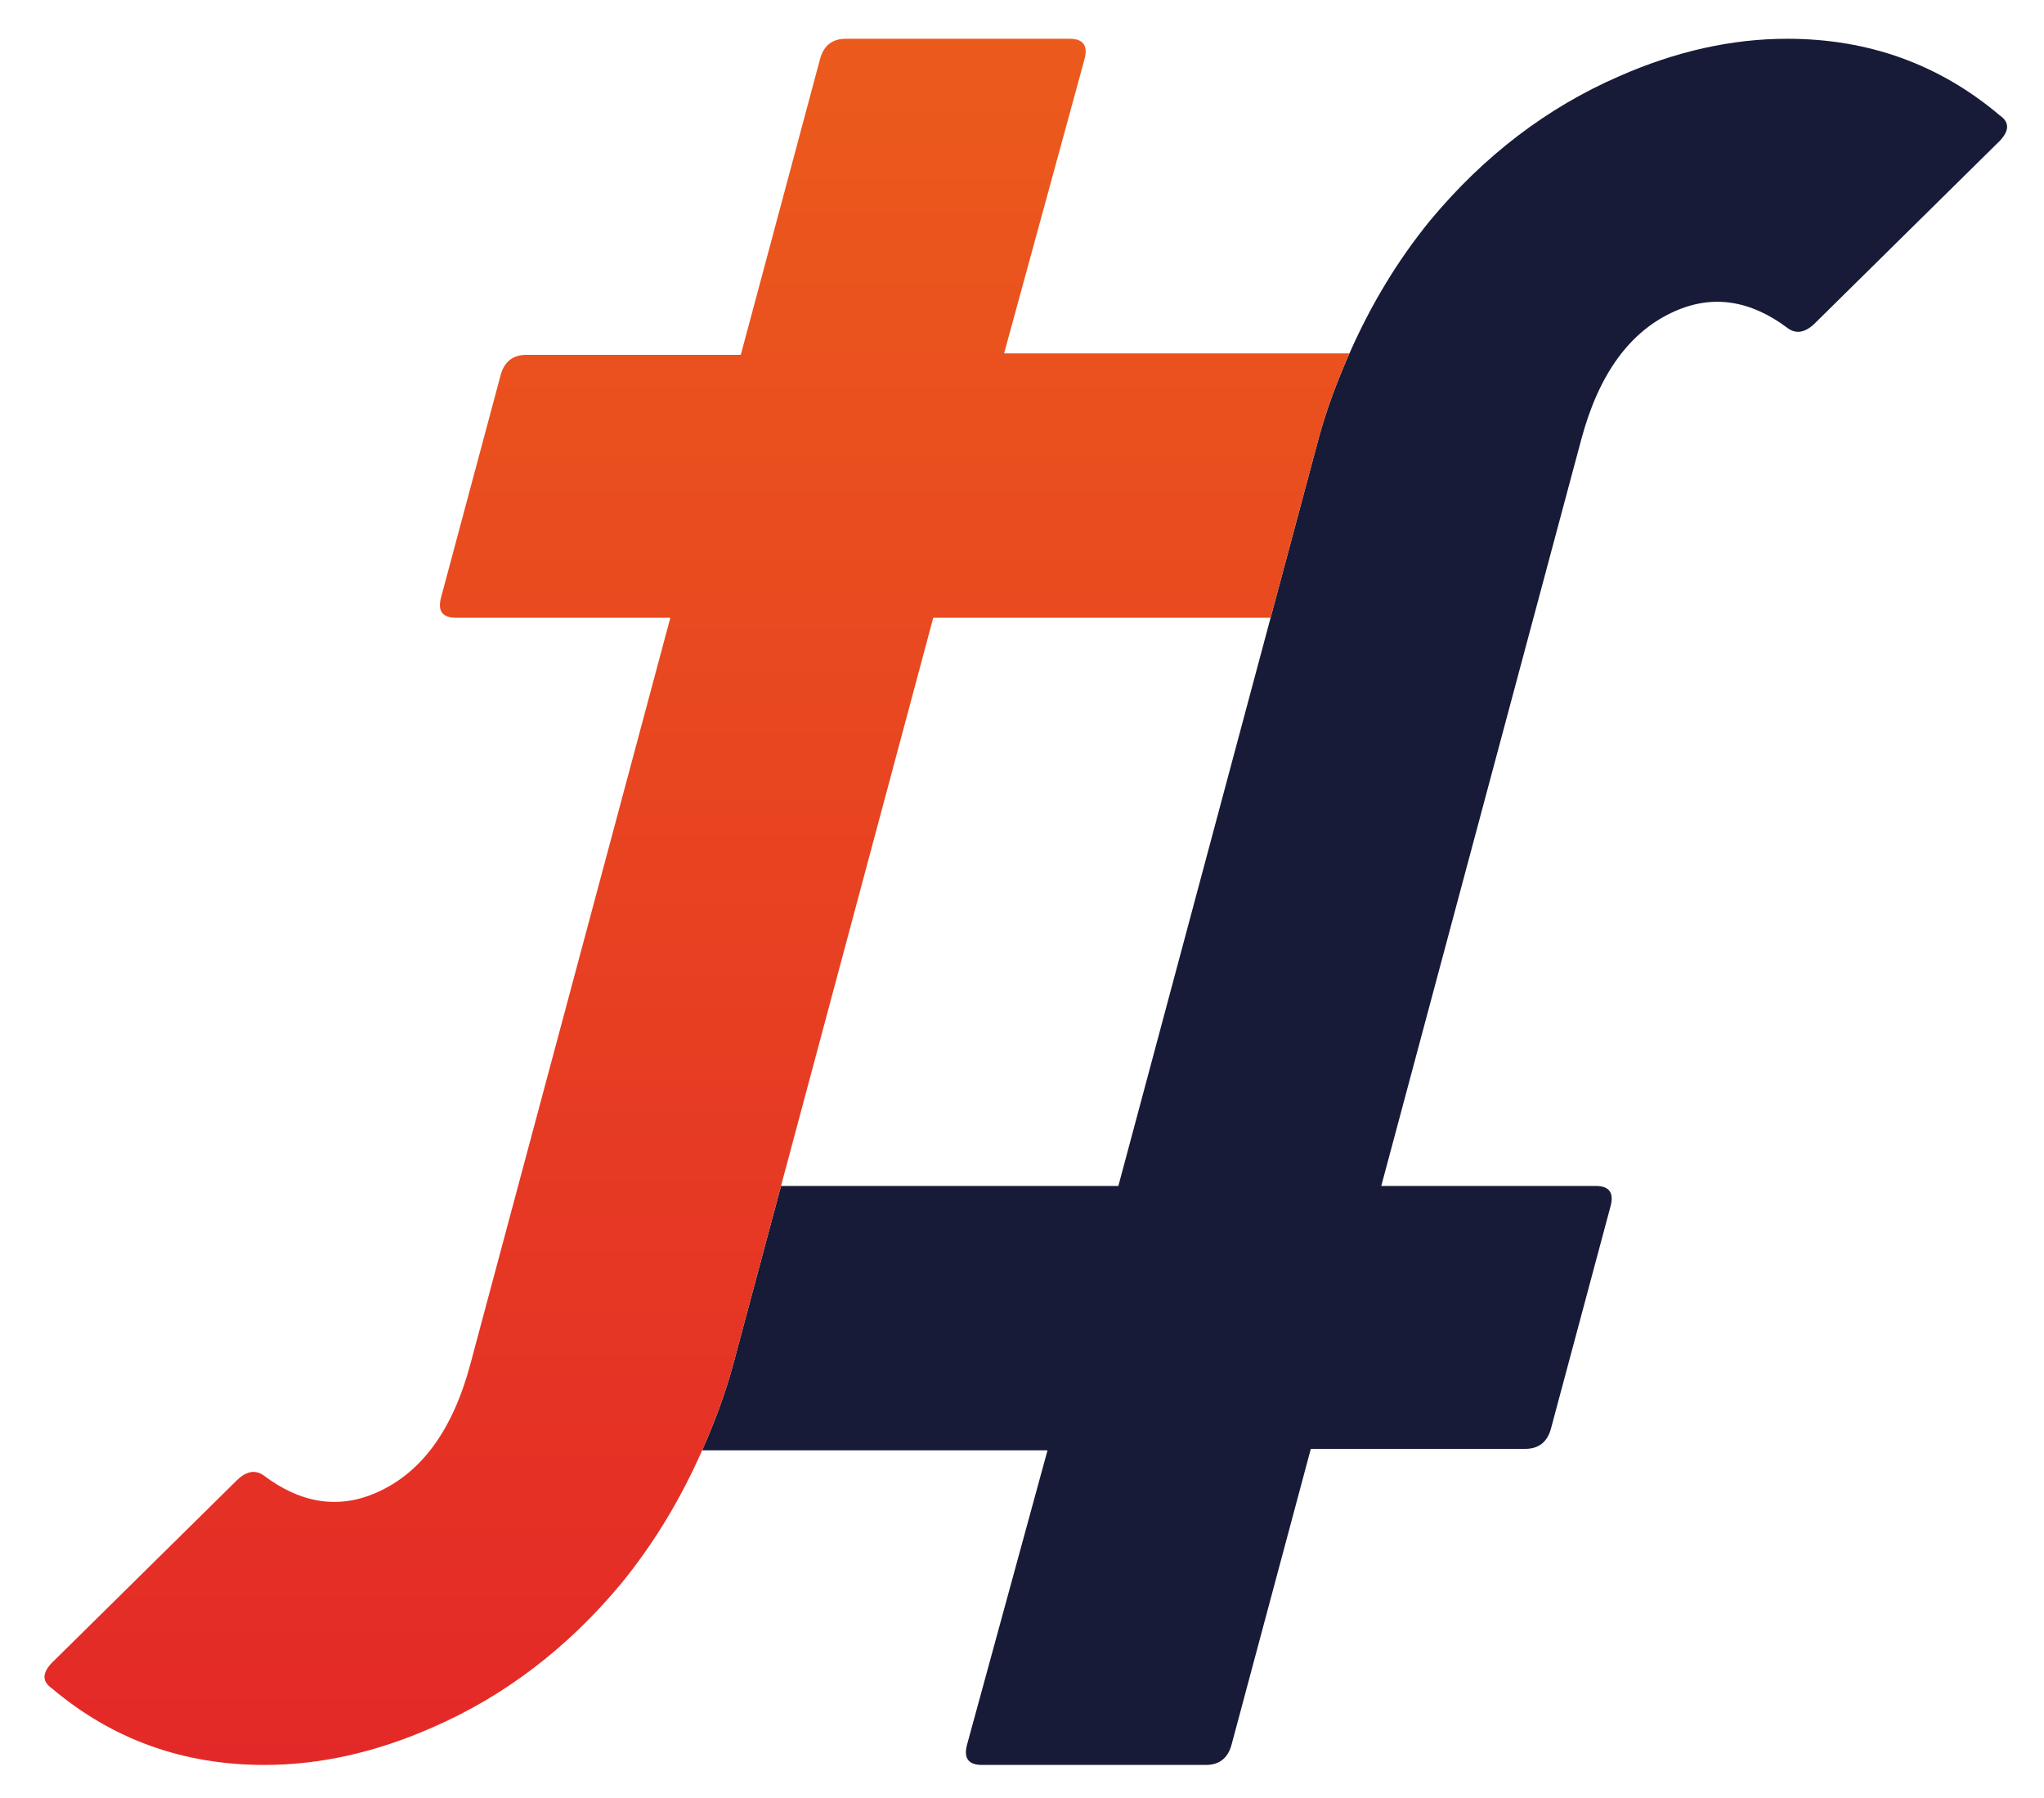
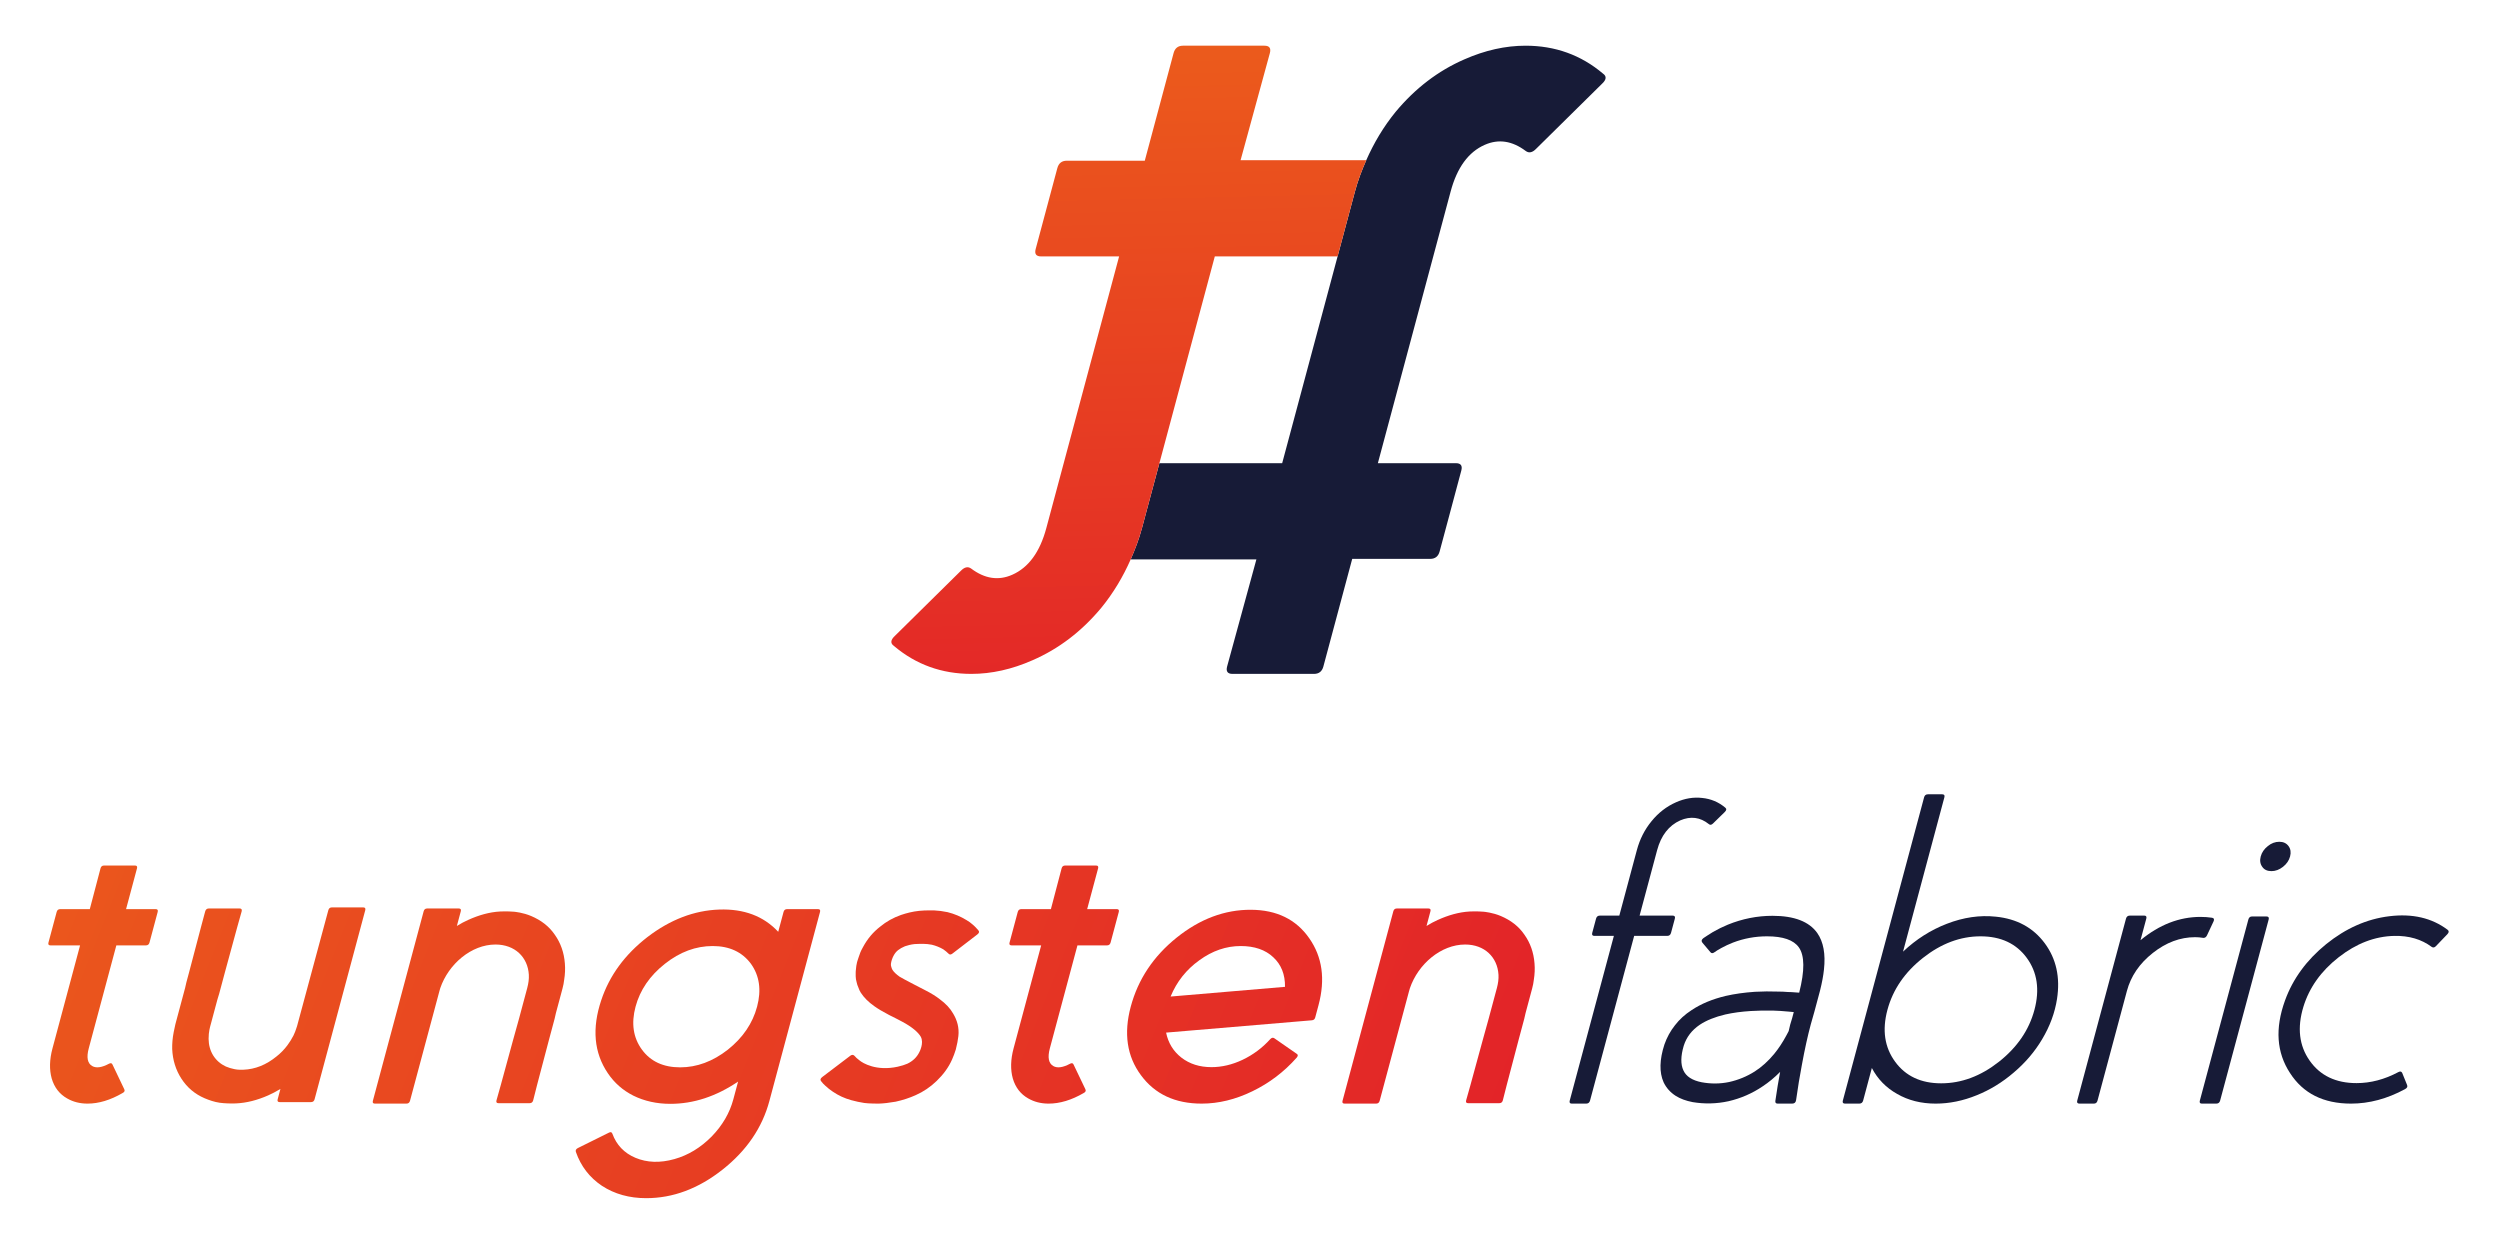
- <svg xmlns="http://www.w3.org/2000/svg" viewBox="-5.593 -4.24 256.88 224.64" height="216.92" width="246.653" xml:space="preserve" id="svg2" version="1.1">
+ <svg xmlns="http://www.w3.org/2000/svg" viewBox="181.773 88.94 241.28 117.52" height="294.8" width="589.587" xml:space="preserve" id="svg2" version="1.1">
  <defs id="defs6">
    <clipPath id="clipPath22" clipPathUnits="userSpaceOnUse">
-       <path id="path20" d="m 904.469,1330.4 75.836,277.4 c 3.418,12.78 -1.297,19.14 -14.071,19.14 H 755.316 c -12.785,0 -20.91,-6.36 -24.328,-19.14 L 656.293,1329.03 H 454.242 c -12.773,0 -20.918,-6.42 -24.336,-19.19 l -56.133,-209.48 c -3.418,-12.77 1.297,-19.13 14.075,-19.13 H 589.895 L 401.352,377.59 C 384.762,315.66 355.316,275.309 312.934,256.68 277.25,240.941 241.809,246.359 206.613,272.852 198.383,278.77 189.484,276.82 179.992,267 L 9.555,98.82 C -2.223,87.988 -3.094,79.121 6.84,72.262 63.801,24.109 130.551,0 207.27,0 c 52.121,0 104.941,11.77 158.464,35.371 67.903,29.52 127.231,74.777 177.922,135.707 31.492,38.563 56.446,80.633 76.223,125.461 11.512,26.082 21.726,52.859 29.273,81.051 l 45.051,168.121 143.496,535.519 h 317.971 l 45.05,168.12 c 7.55,28.2 17.76,54.97 29.26,81.05 z" />
+       <path id="path20" d="m 2261.28,1439.7 21.2,77.53 c 0.96,3.57 -0.36,5.35 -3.93,5.35 h -58.95 c -3.57,0 -5.85,-1.78 -6.81,-5.35 l -20.86,-77.91 h -56.48 c -3.57,0 -5.85,-1.79 -6.81,-5.37 l -15.68,-58.54 c -0.96,-3.57 0.36,-5.35 3.94,-5.35 h 56.46 l -52.69,-196.65 c -4.64,-17.32 -12.87,-28.59 -24.71,-33.8 -9.97,-4.4 -19.88,-2.88 -29.72,4.52 -2.3,1.65 -4.78,1.11 -7.44,-1.64 l -47.64,-47 c -3.29,-3.03 -3.53,-5.51 -0.75,-7.43 15.92,-13.45 34.57,-20.19 56.02,-20.19 14.56,0 29.32,3.29 44.28,9.89 18.98,8.25 35.56,20.89 49.73,37.93 8.8,10.77 15.77,22.53 21.3,35.06 3.22,7.29 6.07,14.77 8.18,22.66 l 12.6,46.98 40.1,149.67 h 88.88 l 12.58,46.99 c 2.11,7.88 4.96,15.36 8.19,22.65 z" />
    </clipPath>
-     <linearGradient id="linearGradient28" spreadMethod="pad" gradientTransform="matrix(-501.1,-2003.66,-2013.25,-35.7797,871.239,1731.97)" gradientUnits="userSpaceOnUse" y2="0" x2="1" y1="0" x1="0">
+     <linearGradient id="linearGradient28" spreadMethod="pad" gradientTransform="matrix(-140.052,-560,-562.679,-10,2252,1551.94)" gradientUnits="userSpaceOnUse" y2="0" x2="1" y1="0" x1="0">
      <stop id="stop24" offset="0" style="stop-opacity:1;stop-color:#ec5e1b" />
      <stop id="stop26" offset="1" style="stop-opacity:1;stop-color:#e22029" />
    </linearGradient>
+     <clipPath id="clipPath38" clipPathUnits="userSpaceOnUse">
+       <path id="path36" d="m 1430.05,784.012 c 2.88,-1.672 6.94,-1.102 12.18,1.707 1.2,0.633 2.03,0.422 2.49,-0.617 l 8.5,-17.813 c 0.64,-1.148 0.23,-2.09 -1.22,-2.82 -8.77,-5.098 -17.2,-7.649 -25.33,-7.649 -5.53,0 -10.45,1.25 -14.77,3.75 -5.53,3.121 -9.24,7.91 -11.16,14.371 -1.81,6.457 -1.63,13.75 0.55,21.879 l 19.97,74.532 h -21.41 c -1.35,0 -1.84,0.668 -1.48,2.027 l 5.95,22.191 c 0.36,1.352 1.22,2.032 2.58,2.032 h 21.4 l 7.76,29.527 c 0.36,1.351 1.22,2.031 2.57,2.031 h 22.35 c 1.35,0 1.84,-0.68 1.48,-2.031 l -7.91,-29.527 h 21.41 c 1.35,0 1.84,-0.68 1.48,-2.032 l -5.94,-22.191 c -0.37,-1.359 -1.24,-2.027 -2.58,-2.027 h -21.41 l -19.97,-74.532 c -1.76,-6.558 -0.93,-10.84 2.51,-12.808 z" />
+     </clipPath>
+     <linearGradient id="linearGradient44" spreadMethod="pad" gradientTransform="matrix(1291.77,-180,-539.052,-1340,1223.5,873.54)" gradientUnits="userSpaceOnUse" y2="0" x2="1" y1="0" x1="0">
+       <stop id="stop40" offset="0" style="stop-opacity:1;stop-color:#ec5e1b" />
+       <stop id="stop42" offset="1" style="stop-opacity:1;stop-color:#e22029" />
+     </linearGradient>
+     <clipPath id="clipPath54" clipPathUnits="userSpaceOnUse">
+       <path id="path52" d="m 1537.83,781.352 h 1.57 c 8.61,0.308 16.67,3.539 24.15,9.687 2.9,2.289 5.48,4.941 7.76,7.973 1.62,2.179 3.09,4.527 4.38,7.027 0.51,1.141 0.92,2.082 1.23,2.813 l 0.61,1.718 0.79,2.34 22.64,83.91 c 0.36,1.352 1.22,2.032 2.58,2.032 h 22.65 c 1.35,0 1.85,-0.68 1.49,-2.032 L 1591,759.941 c -0.36,-1.351 -1.23,-2.031 -2.58,-2.031 h -22.66 c -1.35,0 -1.84,0.68 -1.48,2.031 l 2.01,7.5 c -3.11,-1.871 -6.07,-3.429 -8.92,-4.679 -7.79,-3.442 -15.57,-5.453 -23.26,-5.793 -3.25,-0.137 -8.21,-0.028 -11.75,0.472 -3.93,0.571 -7.53,1.821 -10.99,3.278 -7.01,3.019 -12.58,7.711 -16.71,14.07 -4.13,6.352 -6.37,13.539 -6.72,21.563 -0.09,3.949 0.27,8.019 1.08,12.187 0.37,1.762 0.76,3.641 1.2,5.621 l 0.62,2.352 0.59,2.179 c 1.23,4.579 2.8,10.469 4.73,17.661 l 1.13,4.218 0.93,4.059 c 0.79,2.922 1.45,5.422 2.02,7.5 3.4,13.133 6.27,24.012 8.59,32.66 l 2.97,11.09 c 0.39,1.461 1.26,2.191 2.62,2.191 h 22.34 c 1.35,0 1.83,-0.73 1.44,-2.191 l -3.12,-11.09 c -2.32,-8.648 -5.29,-19.527 -8.91,-32.66 -0.97,-3.649 -2.39,-8.91 -4.23,-15.777 l -1.28,-4.223 -1.18,-4.367 c -0.89,-3.34 -1.71,-6.364 -2.43,-9.071 l -0.62,-2.339 -0.59,-2.192 c -0.48,-1.769 -1.57,-5.262 -1.55,-10.469 0.05,-4.48 1.16,-8.492 3.34,-12.031 2.26,-3.539 5.3,-6.199 9.11,-7.969 1.96,-0.832 3.98,-1.461 6.05,-1.871 l 0.9,-0.16 c 0,0 0.63,-0.109 1.27,-0.199 1.3,-0.191 2.87,-0.109 2.87,-0.109 z" />
+     </clipPath>
+     <linearGradient id="linearGradient60" spreadMethod="pad" gradientTransform="matrix(1291.77,-180,-539.052,-1340,1224.83,876.86)" gradientUnits="userSpaceOnUse" y2="0" x2="1" y1="0" x1="0">
+       <stop id="stop56" offset="0" style="stop-opacity:1;stop-color:#ec5e1b" />
+       <stop id="stop58" offset="1" style="stop-opacity:1;stop-color:#e22029" />
+     </linearGradient>
+     <clipPath id="clipPath70" clipPathUnits="userSpaceOnUse">
+       <path id="path68" d="m 1855.64,783.07 c 12.08,0 23.58,4.27 34.52,12.809 10.85,8.641 17.91,19.012 21.14,31.09 3.24,12.082 1.74,22.453 -4.47,31.101 -6.37,8.539 -15.59,12.809 -27.67,12.809 -12.19,0 -23.7,-4.27 -34.52,-12.809 -10.98,-8.648 -18.07,-19.019 -21.31,-31.101 -3.23,-12.078 -1.7,-22.449 4.64,-31.09 6.25,-8.539 15.48,-12.809 27.67,-12.809 z m 74.82,112.5 c 0.37,1.352 1.22,2.032 2.58,2.032 h 22.34 c 1.35,0 1.86,-0.68 1.49,-2.032 L 1920.2,758.691 c -5.2,-19.371 -16.51,-35.929 -33.94,-49.679 -17.44,-13.75 -35.84,-20.633 -55.21,-20.633 -12.19,0 -22.87,2.973 -32,8.91 -9,6.039 -15.31,14.223 -18.89,24.531 -0.42,1.149 0.03,2.078 1.37,2.809 l 22.36,11.09 c 1.34,0.742 2.21,0.531 2.64,-0.617 3,-8.231 8.58,-14.063 16.71,-17.5 8.43,-3.543 17.83,-3.852 28.2,-0.942 10.02,2.809 19.03,8.281 27.05,16.41 7.77,8.02 12.99,16.981 15.63,26.871 l 3.44,12.821 c -15.91,-10.742 -32.24,-16.102 -49,-16.102 -9.91,0 -18.85,1.981 -26.85,5.942 -7.62,3.847 -13.77,9.269 -18.46,16.25 -10,14.789 -11.58,32.386 -4.75,52.808 5.92,17.809 17.08,33.07 33.51,45.781 16.51,12.61 33.8,19.219 51.89,19.848 17.87,0.621 32.11,-4.738 42.71,-16.098 z" />
+     </clipPath>
+     <linearGradient id="linearGradient76" spreadMethod="pad" gradientTransform="matrix(1291.77,-180,-539.052,-1340,1228.24,885.33)" gradientUnits="userSpaceOnUse" y2="0" x2="1" y1="0" x1="0">
+       <stop id="stop72" offset="0" style="stop-opacity:1;stop-color:#ec5e1b" />
+       <stop id="stop74" offset="1" style="stop-opacity:1;stop-color:#e22029" />
+     </linearGradient>
+     <clipPath id="clipPath86" clipPathUnits="userSpaceOnUse">
+       <path id="path84" d="m 2055.14,795.961 c -0.53,-1.961 -1.88,-5.352 -2.65,-7.109 -2.57,-5.864 -6.45,-11.051 -11.21,-15.633 -4.51,-4.367 -9.6,-7.809 -15.26,-10.309 -4.4,-1.98 -9.19,-3.539 -14.39,-4.691 -4.7,-0.828 -8.79,-1.297 -12.25,-1.399 0,0 -7.57,-0.011 -10.5,0.469 -2.98,0.492 -6.17,1.09 -9.45,2.031 -4.86,1.352 -9.25,3.379 -13.22,6.09 -2.04,1.352 -3.88,2.809 -5.54,4.379 -1.19,1.039 -2.19,2.133 -3.03,3.281 -0.79,0.942 -0.53,1.918 0.8,2.969 l 20.39,15.473 c 1.02,0.718 1.93,0.777 2.7,0.148 0.63,-0.73 1.24,-1.359 1.84,-1.871 0.77,-0.629 1.42,-1.148 1.92,-1.57 2.47,-2.117 12.36,-8.078 27.82,-4.68 2.76,0.609 5.09,1.352 6.99,2.18 3.93,1.883 6.81,4.64 8.62,8.293 0,0 3.62,6.57 1.05,11.258 -1.86,3.23 -6.44,7.121 -13.27,10.769 l -5.07,2.652 -2.48,1.25 -0.97,0.469 -1.23,0.629 c -4.4,2.289 -7.89,4.371 -10.52,6.25 -4.3,3.012 -7.59,6.301 -9.86,9.84 -0.31,0.422 -0.63,0.992 -0.95,1.723 l -0.74,1.867 c -0.66,1.461 -1.09,2.761 -1.3,3.91 l -0.51,2.191 c -0.09,0.828 -0.15,1.559 -0.19,2.192 v 2.34 l 0.03,1.25 c 0,0 0.29,3.07 0.42,3.91 l 0.43,2.179 0.07,0.321 0.3,1.09 c 0,0 1.47,4.527 2.1,6.089 0.35,0.938 1.02,2.289 2.03,4.071 3.12,5.828 7.24,10.718 12.37,14.679 4.41,3.649 9.43,6.457 15.07,8.438 4.01,1.351 8.41,2.492 13.14,2.973 2.88,0.289 4.77,0.289 5.72,0.308 0.66,0.02 4.65,0.039 5.31,0 2.87,-0.129 6.04,-0.519 9.5,-1.25 4.98,-1.25 9.56,-3.18 13.77,-5.781 1.62,-0.938 3.06,-1.981 4.32,-3.117 1.12,-0.84 3.64,-3.5 4.18,-4.223 0.89,-0.937 0.67,-1.93 -0.64,-2.969 l -18.1,-13.91 c -1.07,-0.832 -1.96,-0.89 -2.7,-0.148 -0.67,0.617 -1.3,1.187 -1.88,1.707 -0.88,0.633 -1.58,1.152 -2.08,1.57 -2.53,1.449 -5.26,2.551 -8.19,3.281 -2.29,0.41 -4.21,0.621 -5.77,0.621 h -3.44 c -0.73,0 -2.5,-0.062 -3.34,-0.14 -2.7,-0.289 -5.13,-0.949 -6.96,-1.582 -2,-0.828 -3.66,-1.77 -4.97,-2.809 -1.33,-1.039 -2.42,-2.398 -3.28,-4.058 l -0.32,-0.633 -0.36,-0.778 -0.58,-1.562 -0.22,-0.777 -0.2,-0.782 -0.23,-1.41 0.02,-1.09 0.23,-0.941 0.33,-1.09 0.29,-0.629 0.31,-0.621 c 1.03,-1.57 2.74,-3.18 5.1,-4.848 2.04,-1.351 18.62,-9.839 18.62,-9.839 4.3,-2.192 7.83,-4.383 10.58,-6.563 4.26,-3.129 7.46,-6.57 9.58,-10.32 2.88,-4.789 4.43,-10.16 3.77,-16.25 -0.25,-2.41 -0.96,-6.36 -1.87,-9.758 z" />
+     </clipPath>
+     <linearGradient id="linearGradient92" spreadMethod="pad" gradientTransform="matrix(1291.77,-180,-539.052,-1340,1247.78,933.9)" gradientUnits="userSpaceOnUse" y2="0" x2="1" y1="0" x1="0">
+       <stop id="stop88" offset="0" style="stop-opacity:1;stop-color:#ec5e1b" />
+       <stop id="stop90" offset="1" style="stop-opacity:1;stop-color:#e22029" />
+     </linearGradient>
+     <clipPath id="clipPath102" clipPathUnits="userSpaceOnUse">
+       <path id="path100" d="m 2125.72,784.012 c 2.89,-1.672 6.95,-1.102 12.19,1.707 1.2,0.633 2.03,0.422 2.48,-0.617 l 8.52,-17.813 c 0.62,-1.148 0.22,-2.09 -1.22,-2.82 -8.78,-5.098 -17.22,-7.649 -25.35,-7.649 -5.52,0 -10.43,1.25 -14.77,3.75 -5.52,3.121 -9.23,7.91 -11.14,14.371 -1.82,6.457 -1.63,13.75 0.54,21.879 l 19.97,74.532 h -21.4 c -1.36,0 -1.86,0.668 -1.49,2.027 l 5.94,22.191 c 0.37,1.352 1.22,2.032 2.58,2.032 h 21.41 l 7.76,29.527 c 0.36,1.351 1.21,2.031 2.57,2.031 h 22.34 c 1.35,0 1.86,-0.68 1.5,-2.031 l -7.92,-29.527 h 21.4 c 1.35,0 1.86,-0.68 1.49,-2.032 l -5.94,-22.191 c -0.37,-1.359 -1.23,-2.027 -2.58,-2.027 h -21.41 l -19.97,-74.532 c -1.75,-6.558 -0.92,-10.84 2.5,-12.808 z" />
+     </clipPath>
+     <linearGradient id="linearGradient108" spreadMethod="pad" gradientTransform="matrix(1291.77,-180,-539.052,-1340,1260.42,965.34)" gradientUnits="userSpaceOnUse" y2="0" x2="1" y1="0" x1="0">
+       <stop id="stop104" offset="0" style="stop-opacity:1;stop-color:#ec5e1b" />
+       <stop id="stop106" offset="1" style="stop-opacity:1;stop-color:#e22029" />
+     </linearGradient>
+     <clipPath id="clipPath118" clipPathUnits="userSpaceOnUse">
+       <path id="path116" d="m 2293.44,841.352 c 0.11,8.949 -2.73,16.089 -8.49,21.41 -5.73,5.41 -13.6,8.117 -23.6,8.117 -10.53,0 -20.51,-3.438 -29.95,-10.309 -9.43,-6.769 -16.35,-15.519 -20.78,-26.25 z m -24.59,55.777 c 18.61,-0.109 32.66,-6.981 42.13,-20.617 9.5,-13.551 11.74,-29.692 6.71,-48.442 l -2.39,-8.91 c -0.33,-1.25 -1.14,-1.93 -2.42,-2.031 l -105.51,-8.91 c 1.53,-7.5 5.22,-13.539 11.09,-18.117 5.96,-4.59 13.2,-6.883 21.75,-6.883 7.5,0 15.01,1.769 22.52,5.32 7.63,3.641 14.27,8.59 19.91,14.84 1.02,1.141 2.04,1.41 3.02,0.781 l 16.21,-11.25 c 1.08,-0.621 1.08,-1.558 0.03,-2.808 -9.13,-10.313 -19.85,-18.442 -32.16,-24.383 -12.22,-5.93 -24.43,-8.899 -36.61,-8.899 -19.28,0 -33.94,6.871 -44.01,20.621 -10.09,13.649 -12.54,30.161 -7.35,49.528 5.3,19.793 16.39,36.461 33.24,50 16.86,13.543 34.81,20.261 53.84,20.16 z" />
+     </clipPath>
+     <linearGradient id="linearGradient124" spreadMethod="pad" gradientTransform="matrix(1291.77,-180,-539.052,-1340,1260.28,964.98)" gradientUnits="userSpaceOnUse" y2="0" x2="1" y1="0" x1="0">
+       <stop id="stop120" offset="0" style="stop-opacity:1;stop-color:#ec5e1b" />
+       <stop id="stop122" offset="1" style="stop-opacity:1;stop-color:#e22029" />
+     </linearGradient>
+     <clipPath id="clipPath146" clipPathUnits="userSpaceOnUse">
+       <path id="path144" d="m 1743.65,835.719 c -0.73,-2.707 -1.52,-5.668 -2.39,-8.899 l -1.17,-4.379 -1.13,-4.222 c -1.98,-6.981 -3.42,-12.18 -4.34,-15.617 -3.57,-12.922 -6.51,-23.704 -8.83,-32.34 l -3.12,-11.102 c -0.36,-1.359 0.12,-2.031 1.48,-2.031 h 22.5 c 1.35,0 2.22,0.672 2.58,2.031 l 2.81,11.102 c 2.32,8.636 5.15,19.418 8.52,32.34 0.92,3.437 2.31,8.636 4.18,15.617 l 0.97,4.222 1.18,4.379 c 0.87,3.231 1.66,6.192 2.39,8.899 l 1.21,4.543 c 0.56,2.078 0.95,4.109 1.16,6.09 0.68,4.058 0.84,8.019 0.53,11.867 -0.6,7.922 -3.04,14.902 -7.36,20.941 -4.12,6.039 -9.87,10.391 -17.03,13.442 -5.93,2.527 -11.83,3.058 -12.44,3.117 -0.51,0.07 -5.47,0.41 -10.11,0.16 -7.74,-0.418 -15.46,-2.66 -23.04,-6.09 -2.61,-1.148 -5.34,-2.609 -8.2,-4.379 l 2.84,10.629 c 0.36,1.352 -0.14,2.031 -1.49,2.031 h -22.81 c -1.36,0 -2.22,-0.679 -2.58,-2.031 L 1633.2,758.852 c -0.36,-1.364 0.13,-2.032 1.49,-2.032 h 22.81 c 1.35,0 2.22,0.668 2.58,2.032 l 21.23,79.218 c 0,0 0.51,1.871 0.67,2.352 5.95,17.379 22.47,31.558 39.97,31.558 14.08,0 23.4,-9.199 24.14,-21.851 0,-0.008 0,-0.02 0,-0.027 0,-0.012 0,-0.024 0,-0.032 0.17,-3.058 -0.27,-6.261 -1.18,-9.648" />
+     </clipPath>
+     <linearGradient id="linearGradient152" spreadMethod="pad" gradientTransform="matrix(1291.77,-180,-539.052,-1340,1229.99,889.68)" gradientUnits="userSpaceOnUse" y2="0" x2="1" y1="0" x1="0">
+       <stop id="stop148" offset="0" style="stop-opacity:1;stop-color:#ec5e1b" />
+       <stop id="stop150" offset="1" style="stop-opacity:1;stop-color:#e22029" />
+     </linearGradient>
+     <clipPath id="clipPath162" clipPathUnits="userSpaceOnUse">
+       <path id="path160" d="m 2445.52,835.719 c -0.72,-2.707 -1.51,-5.668 -2.38,-8.899 l -1.18,-4.379 -1.13,-4.222 c -1.97,-6.981 -3.42,-12.18 -4.33,-15.617 -3.58,-12.922 -6.52,-23.704 -8.83,-32.34 l -3.13,-11.102 c -0.36,-1.359 0.13,-2.031 1.49,-2.031 h 22.5 c 1.34,0 2.21,0.672 2.57,2.031 l 2.82,11.102 c 2.31,8.636 5.14,19.418 8.51,32.34 0.92,3.437 2.32,8.636 4.18,15.617 l 0.98,4.222 1.17,4.379 c 0.87,3.231 1.66,6.192 2.38,8.899 l 1.22,4.543 c 0.56,2.078 0.95,4.109 1.17,6.09 0.66,4.058 0.84,8.019 0.52,11.867 -0.59,7.922 -3.04,14.902 -7.36,20.941 -4.11,6.039 -9.86,10.391 -17.02,13.442 -5.94,2.527 -11.84,3.046 -12.44,3.117 -0.52,0.07 -5.47,0.41 -10.12,0.16 -7.73,-0.418 -15.46,-2.66 -23.04,-6.09 -2.6,-1.148 -5.34,-2.609 -8.2,-4.379 l 2.84,10.629 c 0.36,1.352 -0.13,2.031 -1.48,2.031 h -22.81 c -1.36,0 -2.22,-0.679 -2.58,-2.031 l -36.76,-137.187 c -0.36,-1.364 0.13,-2.032 1.48,-2.032 h 22.82 c 1.34,0 2.21,0.668 2.57,2.032 l 21.23,79.218 c 0,0 0.51,1.871 0.68,2.34 5.95,17.391 22.47,31.57 39.97,31.57 14.07,0 23.4,-9.199 24.13,-21.851 0,-0.008 0.01,-0.02 0.01,-0.027 0,-0.012 0,-0.024 0,-0.032 0.17,-3.058 -0.27,-6.261 -1.18,-9.648" />
+     </clipPath>
+     <linearGradient id="linearGradient168" spreadMethod="pad" gradientTransform="matrix(1291.77,-180,-539.052,-1340,1267.24,982.29)" gradientUnits="userSpaceOnUse" y2="0" x2="1" y1="0" x1="0">
+       <stop id="stop164" offset="0" style="stop-opacity:1;stop-color:#ec5e1b" />
+       <stop id="stop166" offset="1" style="stop-opacity:1;stop-color:#e22029" />
+     </linearGradient>
  </defs>
-   <g transform="matrix(1.333333,0,0,-1.333333,0,216.92)" id="g10">
+   <g transform="matrix(1.333333,0,0,-1.333333,0,294.8)" id="g10">
    <g transform="scale(0.1)" id="g12">
-       <path id="path14" style="fill:#171b37;fill-opacity:1;fill-rule:nonzero;stroke:none" d="m 1536.94,1370.26 c 35.68,15.73 71.12,10.32 106.32,-16.17 8.23,-5.92 17.12,-3.97 26.62,5.85 l 170.45,168.18 c 11.76,10.83 12.63,19.7 2.7,26.56 -56.96,48.15 -123.7,72.26 -200.43,72.26 -52.12,0 -104.93,-11.77 -158.47,-35.37 -67.89,-29.52 -127.22,-74.78 -177.92,-135.71 -31.49,-38.56 -56.44,-80.63 -76.23,-125.46 -11.5,-26.08 -21.7,-52.85 -29.26,-81.05 L 1155.67,1081.23 1012.18,545.711 H 694.203 L 649.152,377.59 c -7.547,-28.192 -17.761,-54.969 -29.273,-81.059 H 945.414 L 869.563,19.129 C 866.145,6.359 870.863,0 883.637,0 h 210.923 c 12.78,0 20.9,6.359 24.32,19.129 l 74.7,278.781 h 202.05 c 12.77,0 20.92,6.418 24.33,19.199 l 56.14,209.469 c 3.42,12.781 -1.3,19.133 -14.07,19.133 h -202.05 l 188.54,703.639 c 16.59,61.93 46.03,102.28 88.42,120.91" />
+       <path id="path14" style="fill:#171b37;fill-opacity:1;fill-rule:nonzero;stroke:none" d="m 2438.05,1450.84 c 9.98,4.4 19.88,2.89 29.71,-4.52 2.31,-1.65 4.79,-1.11 7.45,1.64 l 47.63,47 c 3.29,3.03 3.54,5.51 0.76,7.43 -15.92,13.45 -34.58,20.19 -56.02,20.19 -14.56,0 -29.33,-3.29 -44.29,-9.88 -18.97,-8.25 -35.55,-20.91 -49.72,-37.93 -8.8,-10.78 -15.78,-22.54 -21.31,-35.07 -3.22,-7.29 -6.07,-14.77 -8.18,-22.65 l -12.58,-46.99 -40.11,-149.67 h -88.87 l -12.6,-46.98 c -2.11,-7.89 -4.96,-15.37 -8.18,-22.66 h 90.99 l -21.2,-77.53 c -0.95,-3.57 0.37,-5.35 3.93,-5.35 h 58.96 c 3.56,0 5.84,1.78 6.79,5.35 l 20.88,77.91 h 56.47 c 3.57,0 5.85,1.8 6.8,5.37 l 15.69,58.54 c 0.95,3.57 -0.37,5.35 -3.94,5.35 h -56.46 l 52.69,196.66 c 4.64,17.31 12.86,28.59 24.71,33.79" />
      <g id="g16">
        <g clip-path="url(#clipPath22)" id="g18">
-           <path id="path30" style="fill:url(#linearGradient28);fill-opacity:1;fill-rule:nonzero;stroke:none" d="m 904.469,1330.4 75.836,277.4 c 3.418,12.78 -1.297,19.14 -14.071,19.14 H 755.316 c -12.785,0 -20.91,-6.36 -24.328,-19.14 L 656.293,1329.03 H 454.242 c -12.773,0 -20.918,-6.42 -24.336,-19.19 l -56.133,-209.48 c -3.418,-12.77 1.297,-19.13 14.075,-19.13 H 589.895 L 401.352,377.59 C 384.762,315.66 355.316,275.309 312.934,256.68 277.25,240.941 241.809,246.359 206.613,272.852 198.383,278.77 189.484,276.82 179.992,267 L 9.555,98.82 C -2.223,87.988 -3.094,79.121 6.84,72.262 63.801,24.109 130.551,0 207.27,0 c 52.121,0 104.941,11.77 158.464,35.371 67.903,29.52 127.231,74.777 177.922,135.707 31.492,38.563 56.446,80.633 76.223,125.461 11.512,26.082 21.726,52.859 29.273,81.051 l 45.051,168.121 143.496,535.519 h 317.971 l 45.05,168.12 c 7.55,28.2 17.76,54.97 29.26,81.05 H 904.469" />
+           <path id="path30" style="fill:url(#linearGradient28);fill-opacity:1;fill-rule:nonzero;stroke:none" d="m 2261.28,1439.7 21.2,77.53 c 0.96,3.57 -0.36,5.35 -3.93,5.35 h -58.95 c -3.57,0 -5.85,-1.78 -6.81,-5.35 l -20.86,-77.91 h -56.48 c -3.57,0 -5.85,-1.79 -6.81,-5.37 l -15.68,-58.54 c -0.96,-3.57 0.36,-5.35 3.94,-5.35 h 56.46 l -52.69,-196.65 c -4.64,-17.32 -12.87,-28.59 -24.71,-33.8 -9.97,-4.4 -19.88,-2.88 -29.72,4.52 -2.3,1.65 -4.78,1.11 -7.44,-1.64 l -47.64,-47 c -3.29,-3.03 -3.53,-5.51 -0.75,-7.43 15.92,-13.45 34.57,-20.19 56.02,-20.19 14.56,0 29.32,3.29 44.28,9.89 18.98,8.25 35.56,20.89 49.73,37.93 8.8,10.77 15.77,22.53 21.3,35.06 3.22,7.29 6.07,14.77 8.18,22.66 l 12.6,46.98 40.1,149.67 h 88.88 l 12.58,46.99 c 2.11,7.88 4.96,15.36 8.19,22.65 h -90.99" />
+         </g>
+       </g>
+       <g id="g32">
+         <g clip-path="url(#clipPath38)" id="g34">
+           <path id="path46" style="fill:url(#linearGradient44);fill-opacity:1;fill-rule:nonzero;stroke:none" d="m 1430.05,784.012 c 2.88,-1.672 6.94,-1.102 12.18,1.707 1.2,0.633 2.03,0.422 2.49,-0.617 l 8.5,-17.813 c 0.64,-1.148 0.23,-2.09 -1.22,-2.82 -8.77,-5.098 -17.2,-7.649 -25.33,-7.649 -5.53,0 -10.45,1.25 -14.77,3.75 -5.53,3.121 -9.24,7.91 -11.16,14.371 -1.81,6.457 -1.63,13.75 0.55,21.879 l 19.97,74.532 h -21.41 c -1.35,0 -1.84,0.668 -1.48,2.027 l 5.95,22.191 c 0.36,1.352 1.22,2.032 2.58,2.032 h 21.4 l 7.76,29.527 c 0.36,1.351 1.22,2.031 2.57,2.031 h 22.35 c 1.35,0 1.84,-0.68 1.48,-2.031 l -7.91,-29.527 h 21.41 c 1.35,0 1.84,-0.68 1.48,-2.032 l -5.94,-22.191 c -0.37,-1.359 -1.24,-2.027 -2.58,-2.027 h -21.41 l -19.97,-74.532 c -1.76,-6.558 -0.93,-10.84 2.51,-12.808" />
+         </g>
+       </g>
+       <g id="g48">
+         <g clip-path="url(#clipPath54)" id="g50">
+           <path id="path62" style="fill:url(#linearGradient60);fill-opacity:1;fill-rule:nonzero;stroke:none" d="m 1537.83,781.352 h 1.57 c 8.61,0.308 16.67,3.539 24.15,9.687 2.9,2.289 5.48,4.941 7.76,7.973 1.62,2.179 3.09,4.527 4.38,7.027 0.51,1.141 0.92,2.082 1.23,2.813 l 0.61,1.718 0.79,2.34 22.64,83.91 c 0.36,1.352 1.22,2.032 2.58,2.032 h 22.65 c 1.35,0 1.85,-0.68 1.49,-2.032 L 1591,759.941 c -0.36,-1.351 -1.23,-2.031 -2.58,-2.031 h -22.66 c -1.35,0 -1.84,0.68 -1.48,2.031 l 2.01,7.5 c -3.11,-1.871 -6.07,-3.429 -8.92,-4.679 -7.79,-3.442 -15.57,-5.453 -23.26,-5.793 -3.25,-0.137 -8.21,-0.028 -11.75,0.472 -3.93,0.571 -7.53,1.821 -10.99,3.278 -7.01,3.019 -12.58,7.711 -16.71,14.07 -4.13,6.352 -6.37,13.539 -6.72,21.563 -0.09,3.949 0.27,8.019 1.08,12.187 0.37,1.762 0.76,3.641 1.2,5.621 l 0.62,2.352 0.59,2.179 c 1.23,4.579 2.8,10.469 4.73,17.661 l 1.13,4.218 0.93,4.059 c 0.79,2.922 1.45,5.422 2.02,7.5 3.4,13.133 6.27,24.012 8.59,32.66 l 2.97,11.09 c 0.39,1.461 1.26,2.191 2.62,2.191 h 22.34 c 1.35,0 1.83,-0.73 1.44,-2.191 l -3.12,-11.09 c -2.32,-8.648 -5.29,-19.527 -8.91,-32.66 -0.97,-3.649 -2.39,-8.91 -4.23,-15.777 l -1.28,-4.223 -1.18,-4.367 c -0.89,-3.34 -1.71,-6.364 -2.43,-9.071 l -0.62,-2.339 -0.59,-2.192 c -0.48,-1.769 -1.57,-5.262 -1.55,-10.469 0.05,-4.48 1.16,-8.492 3.34,-12.031 2.26,-3.539 5.3,-6.199 9.11,-7.969 1.96,-0.832 3.98,-1.461 6.05,-1.871 l 0.9,-0.16 c 0,0 0.63,-0.109 1.27,-0.199 1.3,-0.191 2.87,-0.109 2.87,-0.109" />
+         </g>
+       </g>
+       <g id="g64">
+         <g clip-path="url(#clipPath70)" id="g66">
+           <path id="path78" style="fill:url(#linearGradient76);fill-opacity:1;fill-rule:nonzero;stroke:none" d="m 1855.64,783.07 c 12.08,0 23.58,4.27 34.52,12.809 10.85,8.641 17.91,19.012 21.14,31.09 3.24,12.082 1.74,22.453 -4.47,31.101 -6.37,8.539 -15.59,12.809 -27.67,12.809 -12.19,0 -23.7,-4.27 -34.52,-12.809 -10.98,-8.648 -18.07,-19.019 -21.31,-31.101 -3.23,-12.078 -1.7,-22.449 4.64,-31.09 6.25,-8.539 15.48,-12.809 27.67,-12.809 z m 74.82,112.5 c 0.37,1.352 1.22,2.032 2.58,2.032 h 22.34 c 1.35,0 1.86,-0.68 1.49,-2.032 L 1920.2,758.691 c -5.2,-19.371 -16.51,-35.929 -33.94,-49.679 -17.44,-13.75 -35.84,-20.633 -55.21,-20.633 -12.19,0 -22.87,2.973 -32,8.91 -9,6.039 -15.31,14.223 -18.89,24.531 -0.42,1.149 0.03,2.078 1.37,2.809 l 22.36,11.09 c 1.34,0.742 2.21,0.531 2.64,-0.617 3,-8.231 8.58,-14.063 16.71,-17.5 8.43,-3.543 17.83,-3.852 28.2,-0.942 10.02,2.809 19.03,8.281 27.05,16.41 7.77,8.02 12.99,16.981 15.63,26.871 l 3.44,12.821 c -15.91,-10.742 -32.24,-16.102 -49,-16.102 -9.91,0 -18.85,1.981 -26.85,5.942 -7.62,3.847 -13.77,9.269 -18.46,16.25 -10,14.789 -11.58,32.386 -4.75,52.808 5.92,17.809 17.08,33.07 33.51,45.781 16.51,12.61 33.8,19.219 51.89,19.848 17.87,0.621 32.11,-4.738 42.71,-16.098 l 3.85,14.379" />
+         </g>
+       </g>
+       <g id="g80">
+         <g clip-path="url(#clipPath86)" id="g82">
+           <path id="path94" style="fill:url(#linearGradient92);fill-opacity:1;fill-rule:nonzero;stroke:none" d="m 2055.14,795.961 c -0.53,-1.961 -1.88,-5.352 -2.65,-7.109 -2.57,-5.864 -6.45,-11.051 -11.21,-15.633 -4.51,-4.367 -9.6,-7.809 -15.26,-10.309 -4.4,-1.98 -9.19,-3.539 -14.39,-4.691 -4.7,-0.828 -8.79,-1.297 -12.25,-1.399 0,0 -7.57,-0.011 -10.5,0.469 -2.98,0.492 -6.17,1.09 -9.45,2.031 -4.86,1.352 -9.25,3.379 -13.22,6.09 -2.04,1.352 -3.88,2.809 -5.54,4.379 -1.19,1.039 -2.19,2.133 -3.03,3.281 -0.79,0.942 -0.53,1.918 0.8,2.969 l 20.39,15.473 c 1.02,0.718 1.93,0.777 2.7,0.148 0.63,-0.73 1.24,-1.359 1.84,-1.871 0.77,-0.629 1.42,-1.148 1.92,-1.57 2.47,-2.117 12.36,-8.078 27.82,-4.68 2.76,0.609 5.09,1.352 6.99,2.18 3.93,1.883 6.81,4.64 8.62,8.293 0,0 3.62,6.57 1.05,11.258 -1.86,3.23 -6.44,7.121 -13.27,10.769 l -5.07,2.652 -2.48,1.25 -0.97,0.469 -1.23,0.629 c -4.4,2.289 -7.89,4.371 -10.52,6.25 -4.3,3.012 -7.59,6.301 -9.86,9.84 -0.31,0.422 -0.63,0.992 -0.95,1.723 l -0.74,1.867 c -0.66,1.461 -1.09,2.761 -1.3,3.91 l -0.51,2.191 c -0.09,0.828 -0.15,1.559 -0.19,2.192 v 2.34 l 0.03,1.25 c 0,0 0.29,3.07 0.42,3.91 l 0.43,2.179 0.07,0.321 0.3,1.09 c 0,0 1.47,4.527 2.1,6.089 0.35,0.938 1.02,2.289 2.03,4.071 3.12,5.828 7.24,10.718 12.37,14.679 4.41,3.649 9.43,6.457 15.07,8.438 4.01,1.351 8.41,2.492 13.14,2.973 2.88,0.289 4.77,0.289 5.72,0.308 0.66,0.02 4.65,0.039 5.31,0 2.87,-0.129 6.04,-0.519 9.5,-1.25 4.98,-1.25 9.56,-3.18 13.77,-5.781 1.62,-0.938 3.06,-1.981 4.32,-3.117 1.12,-0.84 3.64,-3.5 4.18,-4.223 0.89,-0.937 0.67,-1.93 -0.64,-2.969 l -18.1,-13.91 c -1.07,-0.832 -1.96,-0.89 -2.7,-0.148 -0.67,0.617 -1.3,1.187 -1.88,1.707 -0.88,0.633 -1.58,1.152 -2.08,1.57 -2.53,1.449 -5.26,2.551 -8.19,3.281 -2.29,0.41 -4.21,0.621 -5.77,0.621 h -3.44 c -0.73,0 -2.5,-0.062 -3.34,-0.14 -2.7,-0.289 -5.13,-0.949 -6.96,-1.582 -2,-0.828 -3.66,-1.77 -4.97,-2.809 -1.33,-1.039 -2.42,-2.398 -3.28,-4.058 l -0.32,-0.633 -0.36,-0.778 -0.58,-1.562 -0.22,-0.777 -0.2,-0.782 -0.23,-1.41 0.02,-1.09 0.23,-0.941 0.33,-1.09 0.29,-0.629 0.31,-0.621 c 1.03,-1.57 2.74,-3.18 5.1,-4.848 2.04,-1.351 18.62,-9.839 18.62,-9.839 4.3,-2.192 7.83,-4.383 10.58,-6.563 4.26,-3.129 7.46,-6.57 9.58,-10.32 2.88,-4.789 4.43,-10.16 3.77,-16.25 -0.25,-2.41 -0.96,-6.36 -1.87,-9.758" />
+         </g>
+       </g>
+       <g id="g96">
+         <g clip-path="url(#clipPath102)" id="g98">
+           <path id="path110" style="fill:url(#linearGradient108);fill-opacity:1;fill-rule:nonzero;stroke:none" d="m 2125.72,784.012 c 2.89,-1.672 6.95,-1.102 12.19,1.707 1.2,0.633 2.03,0.422 2.48,-0.617 l 8.52,-17.813 c 0.62,-1.148 0.22,-2.09 -1.22,-2.82 -8.78,-5.098 -17.22,-7.649 -25.35,-7.649 -5.52,0 -10.43,1.25 -14.77,3.75 -5.52,3.121 -9.23,7.91 -11.14,14.371 -1.82,6.457 -1.63,13.75 0.54,21.879 l 19.97,74.532 h -21.4 c -1.36,0 -1.86,0.668 -1.49,2.027 l 5.94,22.191 c 0.37,1.352 1.22,2.032 2.58,2.032 h 21.41 l 7.76,29.527 c 0.36,1.351 1.21,2.031 2.57,2.031 h 22.34 c 1.35,0 1.86,-0.68 1.5,-2.031 l -7.92,-29.527 h 21.4 c 1.35,0 1.86,-0.68 1.49,-2.032 l -5.94,-22.191 c -0.37,-1.359 -1.23,-2.027 -2.58,-2.027 h -21.41 l -19.97,-74.532 c -1.75,-6.558 -0.92,-10.84 2.5,-12.808" />
+         </g>
+       </g>
+       <g id="g112">
+         <g clip-path="url(#clipPath118)" id="g114">
+           <path id="path126" style="fill:url(#linearGradient124);fill-opacity:1;fill-rule:nonzero;stroke:none" d="m 2293.44,841.352 c 0.11,8.949 -2.73,16.089 -8.49,21.41 -5.73,5.41 -13.6,8.117 -23.6,8.117 -10.53,0 -20.51,-3.438 -29.95,-10.309 -9.43,-6.769 -16.35,-15.519 -20.78,-26.25 z m -24.59,55.777 c 18.61,-0.109 32.66,-6.981 42.13,-20.617 9.5,-13.551 11.74,-29.692 6.71,-48.442 l -2.39,-8.91 c -0.33,-1.25 -1.14,-1.93 -2.42,-2.031 l -105.51,-8.91 c 1.53,-7.5 5.22,-13.539 11.09,-18.117 5.96,-4.59 13.2,-6.883 21.75,-6.883 7.5,0 15.01,1.769 22.52,5.32 7.63,3.641 14.27,8.59 19.91,14.84 1.02,1.141 2.04,1.41 3.02,0.781 l 16.21,-11.25 c 1.08,-0.621 1.08,-1.558 0.03,-2.808 -9.13,-10.313 -19.85,-18.442 -32.16,-24.383 -12.22,-5.93 -24.43,-8.899 -36.61,-8.899 -19.28,0 -33.94,6.871 -44.01,20.621 -10.09,13.649 -12.54,30.161 -7.35,49.528 5.3,19.793 16.39,36.461 33.24,50 16.86,13.543 34.81,20.261 53.84,20.16" />
+         </g>
+       </g>
+       <path id="path128" style="fill:#171b37;fill-opacity:1;fill-rule:nonzero;stroke:none" d="m 2500.99,756.82 c -1.36,0 -1.84,0.731 -1.45,2.192 l 48.57,181.25 c 2.12,7.91 5.64,14.886 10.6,20.929 4.98,6.149 10.9,10.731 17.76,13.75 6.37,2.821 12.68,3.86 18.95,3.129 6.29,-0.629 11.87,-2.968 16.71,-7.031 1.03,-0.84 0.91,-1.879 -0.36,-3.129 l -8.48,-8.281 c -1.14,-1.149 -2.17,-1.301 -3.08,-0.469 -6.27,5 -13.18,5.891 -20.71,2.66 -8.29,-3.75 -13.86,-10.941 -16.71,-21.558 l -48.56,-181.25 c -0.39,-1.461 -1.32,-2.192 -2.77,-2.192 z m 16.43,121.399 c -1.46,0 -1.99,0.73 -1.6,2.191 l 2.77,10.309 c 0.39,1.461 1.3,2.191 2.77,2.191 h 52.65 c 1.46,0 2,-0.73 1.61,-2.191 l -2.77,-10.309 c -0.39,-1.461 -1.32,-2.191 -2.77,-2.191 h -52.66" />
+       <path id="path130" style="fill:#171b37;fill-opacity:1;fill-rule:nonzero;stroke:none" d="m 2647.49,792.762 c 3.24,3.949 6.23,8.476 8.96,13.59 l 1.57,2.968 1.1,4.692 1.37,4.527 1.21,4.531 c -1.12,0.102 -2.19,0.2 -3.19,0.309 -4.27,0.422 -8.26,0.672 -11.99,0.781 -5.39,0.102 -10.68,0 -15.85,-0.308 -6.79,-0.422 -12.94,-1.25 -18.49,-2.5 -7.56,-1.774 -13.75,-4.274 -18.58,-7.5 -5.71,-3.864 -9.57,-8.911 -11.55,-15.161 -2.22,-7.5 -2.3,-13.429 -0.24,-17.812 1.95,-4.367 6.34,-7.238 13.16,-8.59 6.75,-1.25 13.37,-1.199 19.88,0.152 6.65,1.457 12.85,4.008 18.62,7.661 5.03,3.226 9.71,7.449 14.02,12.66 z m 2.56,-35.942 c -1.25,0 -1.82,0.621 -1.69,1.871 1.07,7.5 2.23,14.528 3.47,21.098 -4.02,-4.07 -8.23,-7.559 -12.65,-10.469 -7.53,-5.109 -15.77,-8.699 -24.76,-10.781 -8.64,-1.879 -17.28,-2.078 -25.95,-0.629 -4.87,0.942 -8.94,2.449 -12.23,4.531 -3.91,2.5 -6.83,5.778 -8.77,9.848 -3.18,7.18 -2.98,16.301 0.61,27.34 1.77,5.101 4.32,9.742 7.63,13.91 3.2,4.16 7.19,7.813 12,10.93 6.85,4.582 15.11,8.019 24.79,10.32 6.33,1.449 13.36,2.441 21.1,2.973 5.61,0.308 11.24,0.359 16.93,0.148 2.28,0 4.6,-0.109 6.94,-0.308 1.56,0 3.51,-0.114 5.86,-0.313 l 2.3,-0.16 c 4.06,15.941 3.97,26.883 -0.27,32.812 -3.8,5.321 -11.46,7.969 -23.02,7.969 -8.55,0 -16.76,-1.512 -24.65,-4.531 -2.92,-1.149 -5.72,-2.449 -8.39,-3.91 -0.99,-0.52 -1.96,-1.09 -2.96,-1.707 -0.77,-0.532 -1.48,-1 -2.1,-1.41 -1.16,-0.84 -2.1,-0.84 -2.81,0 l -5.93,7.027 c -0.85,1.141 -0.56,2.242 0.88,3.281 0.89,0.629 1.83,1.25 2.84,1.879 1.26,0.832 2.58,1.66 3.96,2.5 3.43,1.973 7.04,3.75 10.8,5.313 10.51,4.269 21.28,6.41 32.33,6.41 15.72,0 26.54,-4.172 32.43,-12.5 4.44,-6.364 6.05,-15.16 4.81,-26.41 -0.45,-4.383 -1.39,-9.43 -2.82,-15.161 l -2.09,-7.812 -2.01,-7.5 c -1.05,-3.539 -1.94,-6.668 -2.66,-9.367 -2.21,-8.242 -4.34,-17.922 -6.39,-29.071 -1.55,-8.121 -2.96,-16.671 -4.21,-25.621 -0.24,-1.672 -1.19,-2.5 -2.85,-2.5 h -10.47" />
+       <path id="path132" style="fill:#171b37;fill-opacity:1;fill-rule:nonzero;stroke:none" d="m 2768.38,771.512 c 14.69,0 28.63,5.199 41.85,15.617 13.19,10.422 21.75,22.922 25.66,37.5 3.94,14.691 2.09,27.242 -5.53,37.66 -7.63,10.41 -18.79,15.621 -33.47,15.621 -14.59,0 -28.49,-5.211 -41.68,-15.621 -13.22,-10.418 -21.79,-22.969 -25.73,-37.66 -3.9,-14.578 -2.05,-27.078 5.59,-37.5 7.62,-10.418 18.72,-15.617 33.31,-15.617 z m 39.67,120.617 c 15.2,-1.559 26.97,-7.969 35.31,-19.219 8.34,-11.25 11.3,-24.691 8.89,-40.308 -1.54,-10 -5.14,-19.743 -10.8,-29.223 -5.32,-8.957 -12.16,-16.981 -20.51,-24.059 -8.25,-7.09 -17.17,-12.558 -26.74,-16.41 -9.94,-4.058 -19.86,-6.09 -29.76,-6.09 -10.52,0 -19.84,2.34 -27.95,7.032 -7.97,4.476 -14.07,10.726 -18.27,18.75 l -6.31,-23.59 c -0.4,-1.461 -1.32,-2.192 -2.78,-2.192 h -10.31 c -1.47,0 -1.99,0.731 -1.6,2.192 l 58.82,219.527 c 0.39,1.449 1.3,2.18 2.77,2.18 h 10.31 c 1.46,0 1.99,-0.731 1.6,-2.18 L 2740.79,866.82 c 9.48,8.95 20.03,15.668 31.65,20.149 12.09,4.691 23.96,6.41 35.61,5.16" />
+       <path id="path134" style="fill:#171b37;fill-opacity:1;fill-rule:nonzero;stroke:none" d="m 2964.53,891.352 c 1.37,-0.313 1.71,-1.204 1.01,-2.661 l -4.76,-10.152 c -0.67,-1.359 -1.67,-1.93 -2.96,-1.719 -1.78,0.309 -3.68,0.469 -5.65,0.469 -10.73,0 -20.92,-3.809 -30.56,-11.41 -9.65,-7.609 -15.9,-16.77 -18.77,-27.5 l -21.27,-79.367 c -0.39,-1.461 -1.27,-2.192 -2.61,-2.192 h -10.47 c -1.47,0 -1.99,0.731 -1.6,2.192 l 35.29,131.707 c 0.39,1.461 1.31,2.191 2.77,2.191 h 10.47 c 1.35,0 1.84,-0.73 1.45,-2.191 l -4.19,-15.617 c 13.64,11.25 28.11,16.867 43.42,16.867 2.91,0 5.73,-0.207 8.43,-0.617" />
+       <path id="path136" style="fill:#171b37;fill-opacity:1;fill-rule:nonzero;stroke:none" d="m 2957.08,756.82 c -1.36,0 -1.83,0.731 -1.44,2.192 l 35.12,131.09 c 0.39,1.449 1.26,2.187 2.62,2.187 h 10.47 c 1.45,0 1.99,-0.738 1.6,-2.187 l -35.13,-131.09 c -0.39,-1.461 -1.31,-2.192 -2.77,-2.192 z m 58.74,171.399 c -2.65,-2.078 -5.43,-3.117 -8.34,-3.117 -3.03,0 -5.25,1.039 -6.66,3.117 -1.53,2.082 -1.9,4.582 -1.12,7.5 0.78,2.922 2.49,5.422 5.14,7.5 2.52,2.082 5.31,3.133 8.34,3.133 2.91,0 5.12,-1.051 6.66,-3.133 1.52,-2.078 1.89,-4.578 1.11,-7.5 -0.78,-2.918 -2.49,-5.418 -5.13,-7.5" />
+       <path id="path138" style="fill:#171b37;fill-opacity:1;fill-rule:nonzero;stroke:none" d="m 3020.87,779.012 c -9.69,14.789 -10.89,32.226 -3.63,52.34 5.67,15.726 15.62,29.367 29.87,40.937 14.22,11.449 29.4,18.172 45.57,20.152 16.8,2.079 30.92,-1.203 42.35,-9.839 1.04,-0.84 0.96,-1.883 -0.2,-3.133 l -8.25,-8.59 c -1.04,-1.149 -2.08,-1.359 -3.13,-0.617 -7.38,5.508 -16.41,8.168 -27.09,7.957 -14.04,-0.309 -27.46,-5.457 -40.24,-15.457 -12.78,-10 -21.3,-21.992 -25.56,-35.942 -4.58,-15.109 -3.05,-28.082 4.57,-38.91 7.62,-10.832 18.93,-16.25 33.93,-16.25 10.21,0 20.29,2.66 30.26,7.969 1.34,0.73 2.26,0.519 2.8,-0.617 l 3.48,-8.602 c 0.6,-1.25 0.1,-2.289 -1.47,-3.121 -12.91,-6.988 -25.93,-10.469 -39.05,-10.469 -20,0 -34.74,7.391 -44.21,22.192" />
+       <g id="g140">
+         <g clip-path="url(#clipPath146)" id="g142">
+           <path id="path154" style="fill:url(#linearGradient152);fill-opacity:1;fill-rule:nonzero;stroke:none" d="m 1743.65,835.719 c -0.73,-2.707 -1.52,-5.668 -2.39,-8.899 l -1.17,-4.379 -1.13,-4.222 c -1.98,-6.981 -3.42,-12.18 -4.34,-15.617 -3.57,-12.922 -6.51,-23.704 -8.83,-32.34 l -3.12,-11.102 c -0.36,-1.359 0.12,-2.031 1.48,-2.031 h 22.5 c 1.35,0 2.22,0.672 2.58,2.031 l 2.81,11.102 c 2.32,8.636 5.15,19.418 8.52,32.34 0.92,3.437 2.31,8.636 4.18,15.617 l 0.97,4.222 1.18,4.379 c 0.87,3.231 1.66,6.192 2.39,8.899 l 1.21,4.543 c 0.56,2.078 0.95,4.109 1.16,6.09 0.68,4.058 0.84,8.019 0.53,11.867 -0.6,7.922 -3.04,14.902 -7.36,20.941 -4.12,6.039 -9.87,10.391 -17.03,13.442 -5.93,2.527 -11.83,3.058 -12.44,3.117 -0.51,0.07 -5.47,0.41 -10.11,0.16 -7.74,-0.418 -15.46,-2.66 -23.04,-6.09 -2.61,-1.148 -5.34,-2.609 -8.2,-4.379 l 2.84,10.629 c 0.36,1.352 -0.14,2.031 -1.49,2.031 h -22.81 c -1.36,0 -2.22,-0.679 -2.58,-2.031 L 1633.2,758.852 c -0.36,-1.364 0.13,-2.032 1.49,-2.032 h 22.81 c 1.35,0 2.22,0.668 2.58,2.032 l 21.23,79.218 c 0,0 0.51,1.871 0.67,2.352 5.95,17.379 22.47,31.558 39.97,31.558 14.08,0 23.4,-9.199 24.14,-21.851 0,-0.008 0,-0.02 0,-0.027 0,-0.012 0,-0.024 0,-0.032 0.17,-3.058 -0.27,-6.261 -1.18,-9.648" />
+         </g>
+       </g>
+       <g id="g156">
+         <g clip-path="url(#clipPath162)" id="g158">
+           <path id="path170" style="fill:url(#linearGradient168);fill-opacity:1;fill-rule:nonzero;stroke:none" d="m 2445.52,835.719 c -0.72,-2.707 -1.51,-5.668 -2.38,-8.899 l -1.18,-4.379 -1.13,-4.222 c -1.97,-6.981 -3.42,-12.18 -4.33,-15.617 -3.58,-12.922 -6.52,-23.704 -8.83,-32.34 l -3.13,-11.102 c -0.36,-1.359 0.13,-2.031 1.49,-2.031 h 22.5 c 1.34,0 2.21,0.672 2.57,2.031 l 2.82,11.102 c 2.31,8.636 5.14,19.418 8.51,32.34 0.92,3.437 2.32,8.636 4.18,15.617 l 0.98,4.222 1.17,4.379 c 0.87,3.231 1.66,6.192 2.38,8.899 l 1.22,4.543 c 0.56,2.078 0.95,4.109 1.17,6.09 0.66,4.058 0.84,8.019 0.52,11.867 -0.59,7.922 -3.04,14.902 -7.36,20.941 -4.11,6.039 -9.86,10.391 -17.02,13.442 -5.94,2.527 -11.84,3.046 -12.44,3.117 -0.52,0.07 -5.47,0.41 -10.12,0.16 -7.73,-0.418 -15.46,-2.66 -23.04,-6.09 -2.6,-1.148 -5.34,-2.609 -8.2,-4.379 l 2.84,10.629 c 0.36,1.352 -0.13,2.031 -1.48,2.031 h -22.81 c -1.36,0 -2.22,-0.679 -2.58,-2.031 l -36.76,-137.187 c -0.36,-1.364 0.13,-2.032 1.48,-2.032 h 22.82 c 1.34,0 2.21,0.668 2.57,2.032 l 21.23,79.218 c 0,0 0.51,1.871 0.68,2.34 5.95,17.391 22.47,31.57 39.97,31.57 14.07,0 23.4,-9.199 24.13,-21.851 0,-0.008 0.01,-0.02 0.01,-0.027 0,-0.012 0,-0.024 0,-0.032 0.17,-3.058 -0.27,-6.261 -1.18,-9.648" />
        </g>
      </g>
    </g>
  </g>
</svg>
